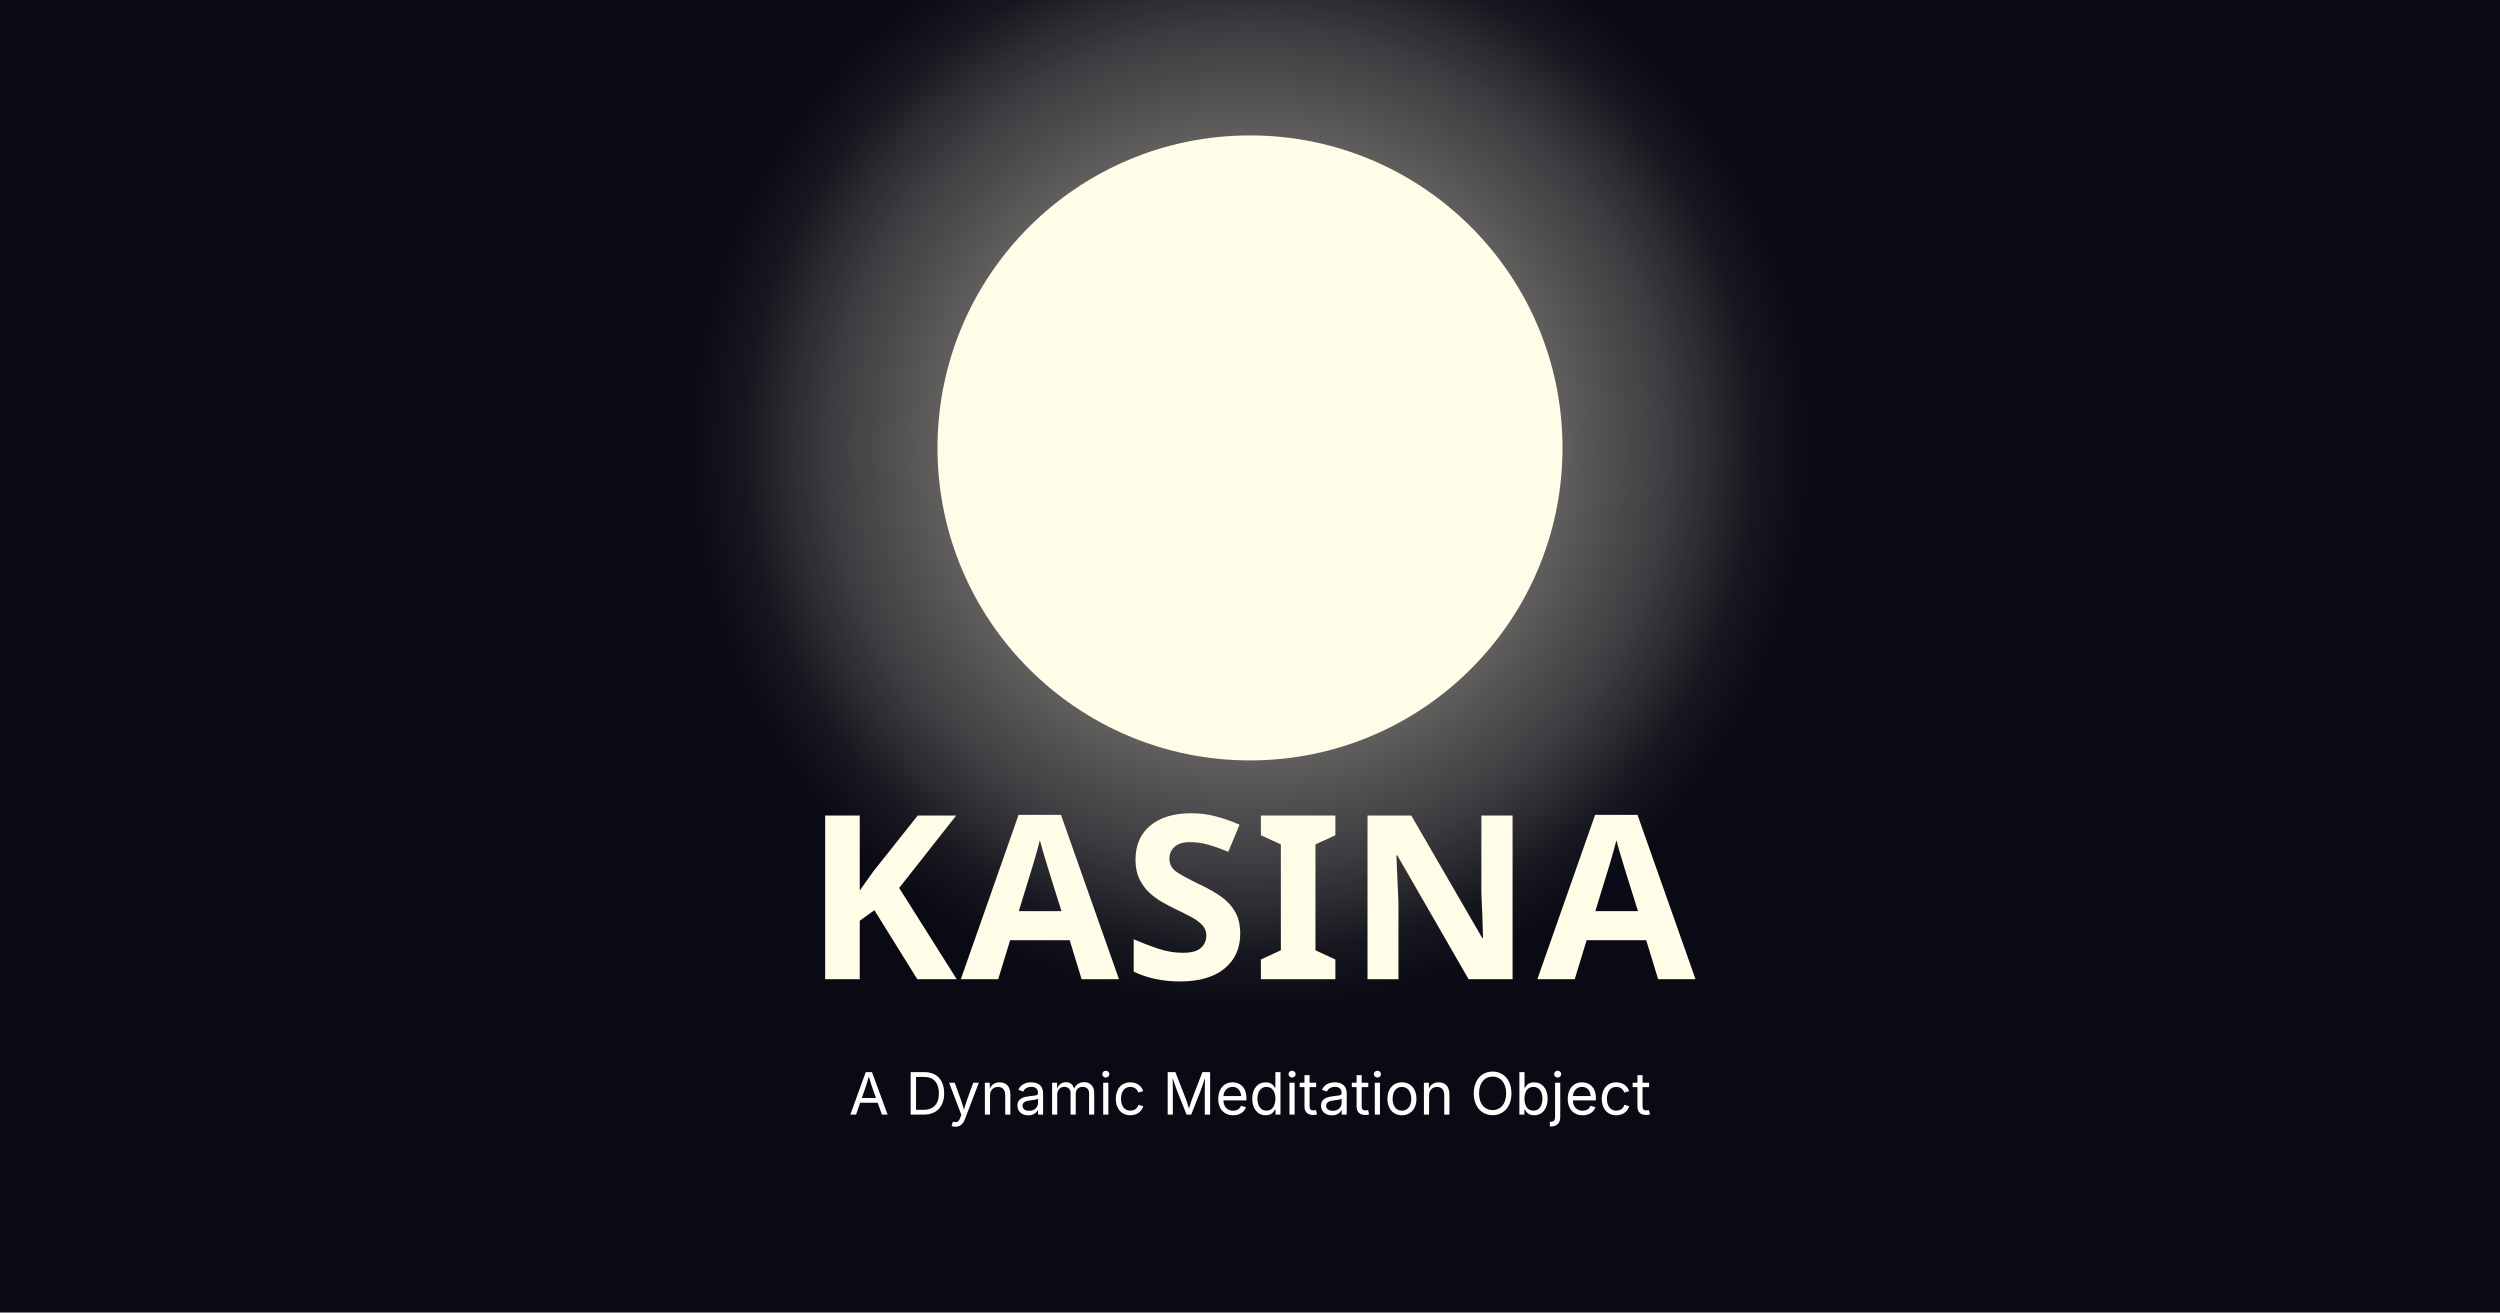
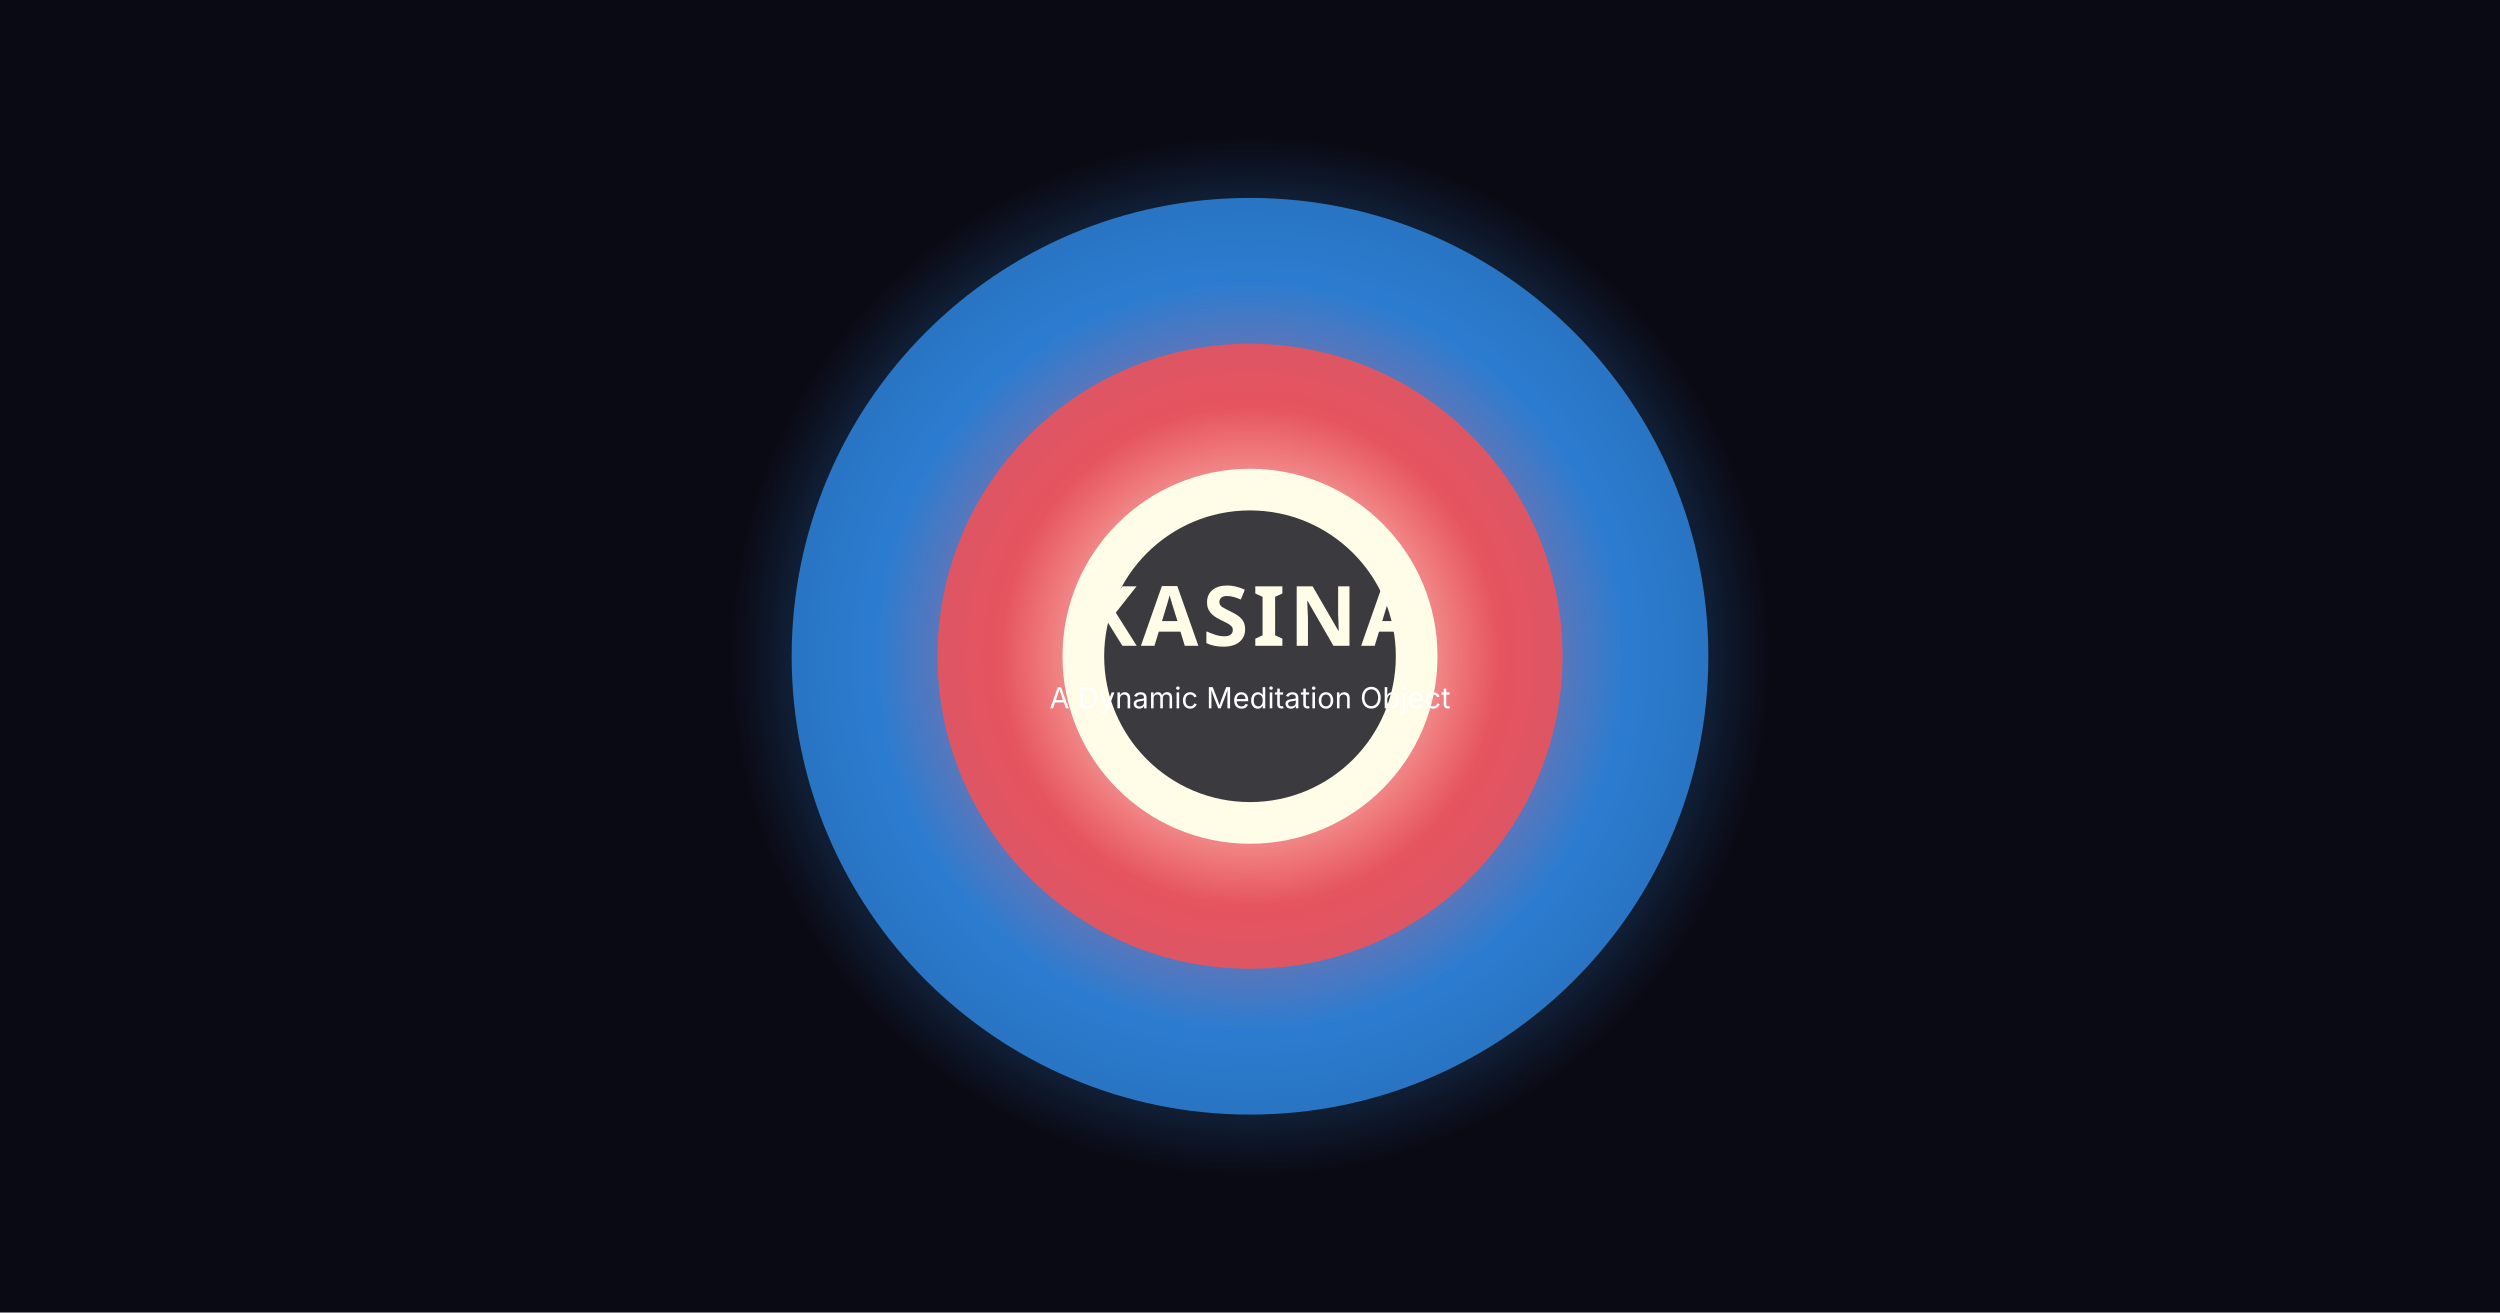
<svg xmlns="http://www.w3.org/2000/svg" width="1200" height="630" viewBox="0 0 1200 630" fill="none">
  <rect width="1200" height="630" fill="#0A0A14" />
-   <circle cx="600" cy="215" r="150" fill="#FFFCE8" />
-   <circle cx="600" cy="215" r="270" fill="url(#orbGlow)" />
-   <text x="600" y="470" font-family="Nunito, sans-serif" font-size="110" font-weight="700" letter-spacing="2px" text-anchor="middle" fill="#FFFCE8" style="text-transform: uppercase;">KASINA</text>
-   <text x="600" y="535" font-family="Inter, sans-serif" font-size="28" font-weight="400" text-anchor="middle" fill="#FFFFFF">A Dynamic Meditation Object</text>
+   <circle cx="600" cy="315" r="250" fill="url(#blueGlow)" />
+   <circle cx="600" cy="315" r="220" fill="#3399ff" opacity="0.7" />
+   <circle cx="600" cy="315" r="180" fill="url(#redGlow)" />
+   <circle cx="600" cy="315" r="150" fill="#ff4d4d" opacity="0.8" />
+   <circle cx="600" cy="315" r="120" fill="url(#whiteGlow)" />
+   <circle cx="600" cy="315" r="90" fill="#FFFCE8" />
+   <circle cx="600" cy="315" r="70" fill="rgba(10,10,20,0.8)" />
+   <text x="600" y="310" font-family="Nunito, sans-serif" font-size="40" font-weight="700" letter-spacing="2px" text-anchor="middle" fill="#FFFCE8" style="text-transform: uppercase;">KASINA</text>
+   <text x="600" y="340" font-family="Inter, sans-serif" font-size="14" font-weight="400" text-anchor="middle" fill="#FFFFFF">A Dynamic Meditation Object</text>
  <defs>
-     <radialGradient id="orbGlow" cx="0.5" cy="0.5" r="0.5" fx="0.5" fy="0.5">
-       <stop offset="55%" stop-color="#FFFCE8" stop-opacity="0.35" />
-       <stop offset="75%" stop-color="#FFFCE8" stop-opacity="0.2" />
-       <stop offset="90%" stop-color="#FFFCE8" stop-opacity="0.05" />
+     <radialGradient id="whiteGlow" cx="0.5" cy="0.5" r="0.5" fx="0.5" fy="0.5">
+       <stop offset="55%" stop-color="#FFFCE8" stop-opacity="0.5" />
+       <stop offset="75%" stop-color="#FFFCE8" stop-opacity="0.3" />
      <stop offset="100%" stop-color="#FFFCE8" stop-opacity="0" />
+     </radialGradient>
+     <radialGradient id="redGlow" cx="0.5" cy="0.5" r="0.5" fx="0.5" fy="0.5">
+       <stop offset="55%" stop-color="#ff4d4d" stop-opacity="0.5" />
+       <stop offset="75%" stop-color="#ff4d4d" stop-opacity="0.3" />
+       <stop offset="100%" stop-color="#ff4d4d" stop-opacity="0" />
+     </radialGradient>
+     <radialGradient id="blueGlow" cx="0.5" cy="0.5" r="0.5" fx="0.5" fy="0.5">
+       <stop offset="55%" stop-color="#3399ff" stop-opacity="0.5" />
+       <stop offset="75%" stop-color="#3399ff" stop-opacity="0.3" />
+       <stop offset="100%" stop-color="#3399ff" stop-opacity="0" />
    </radialGradient>
  </defs>
</svg>
